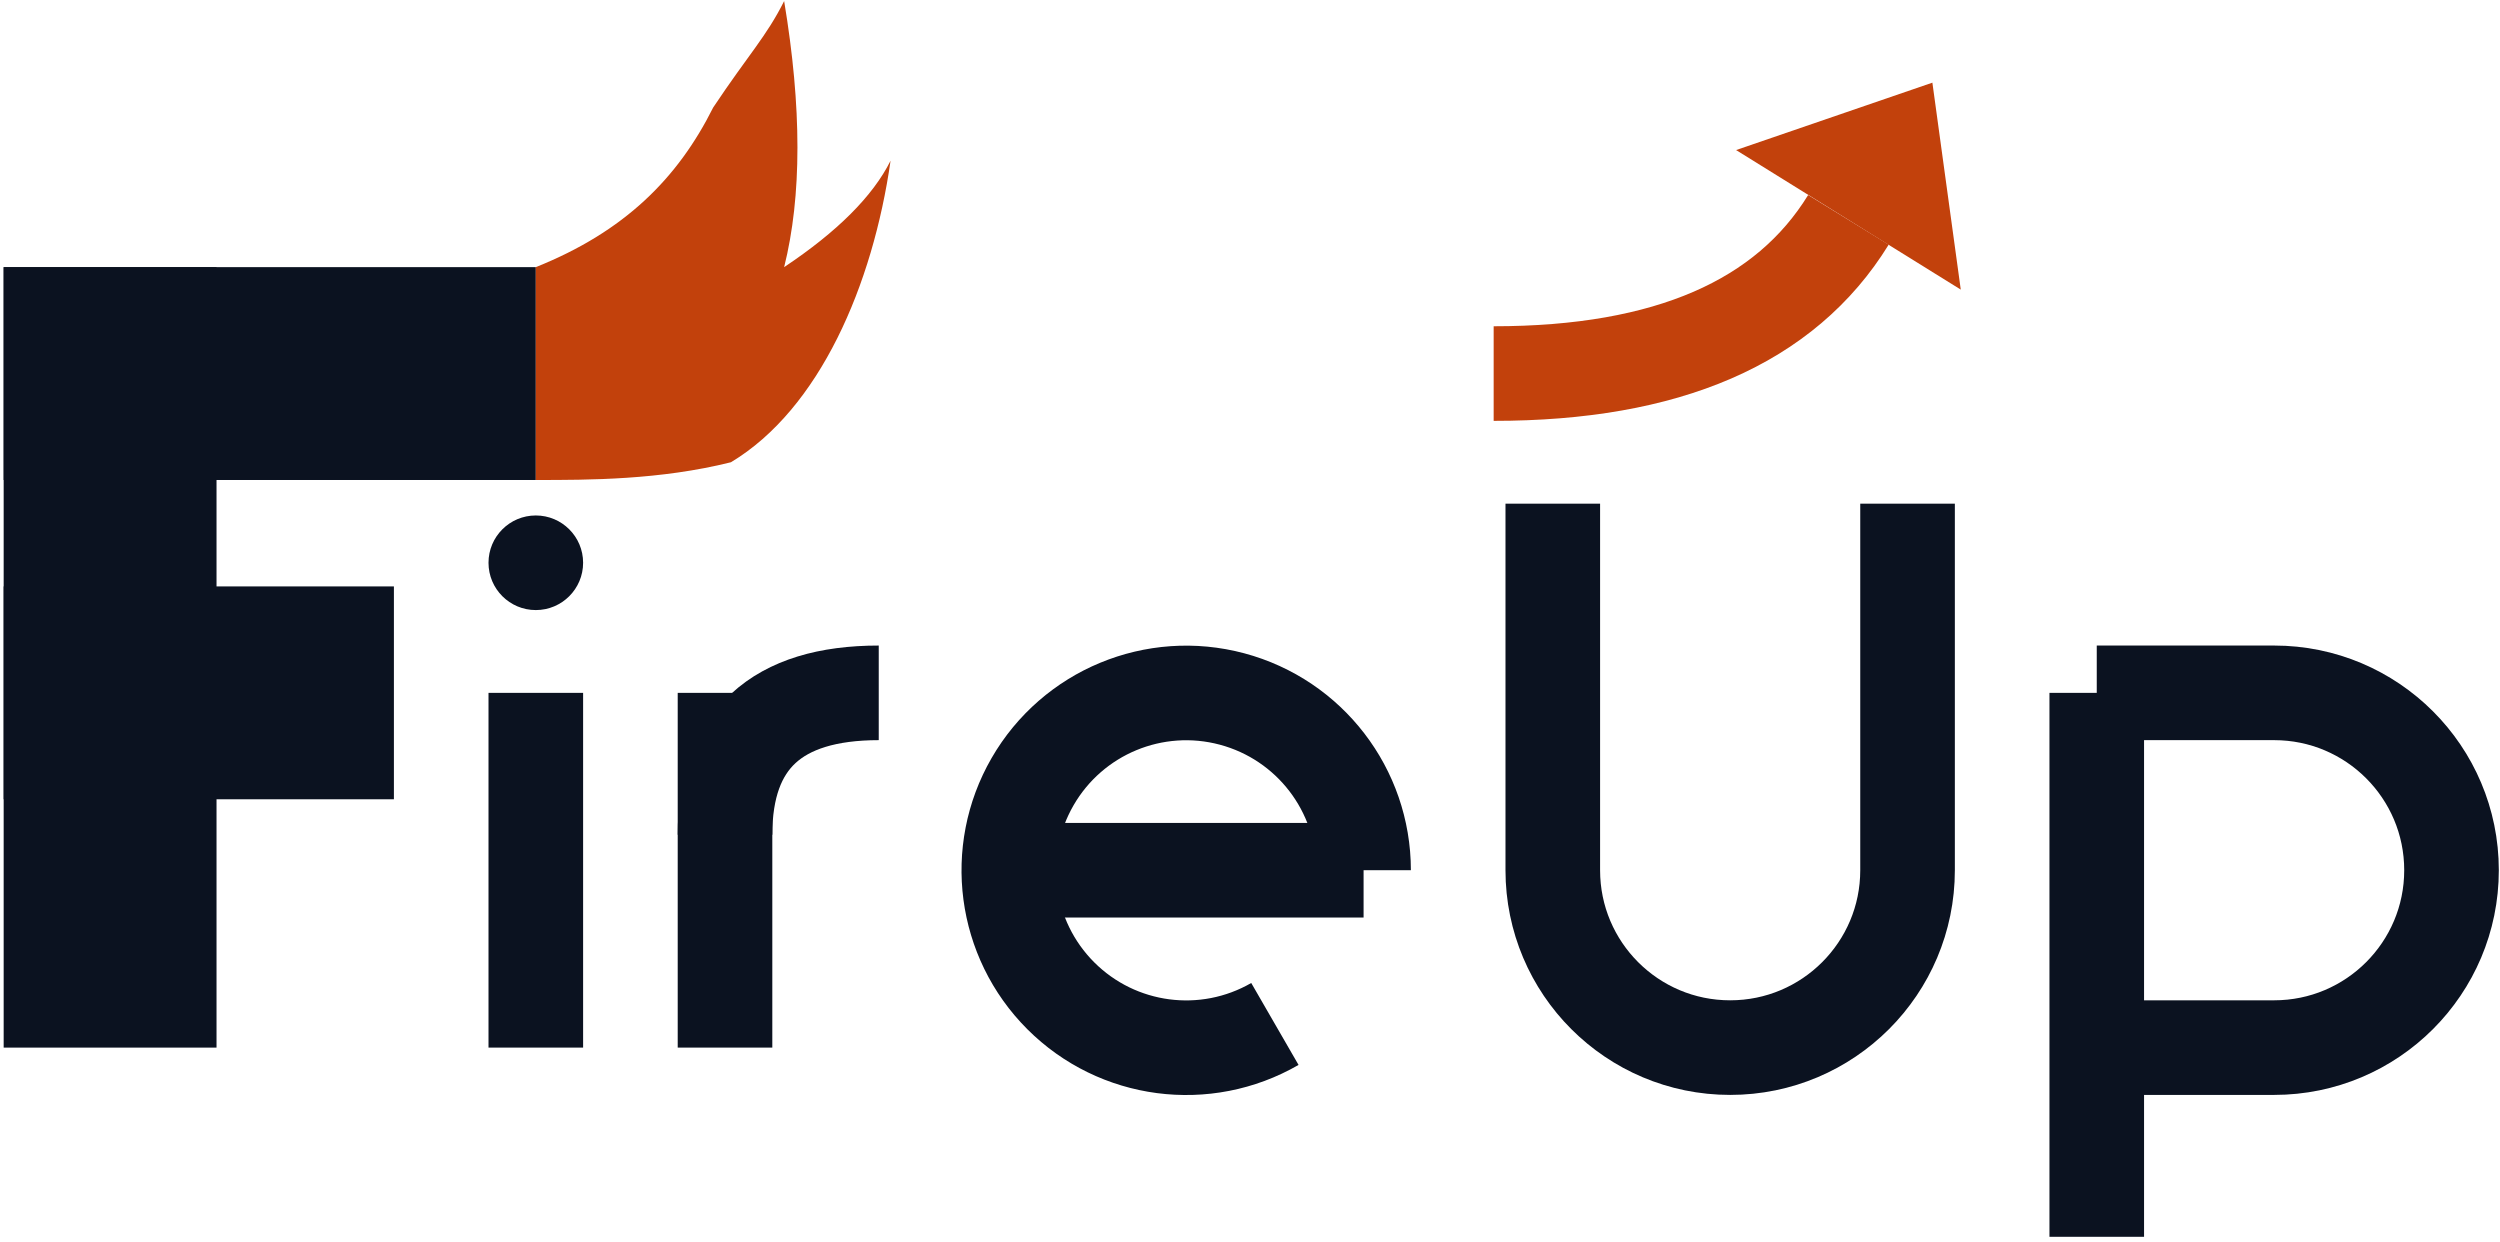
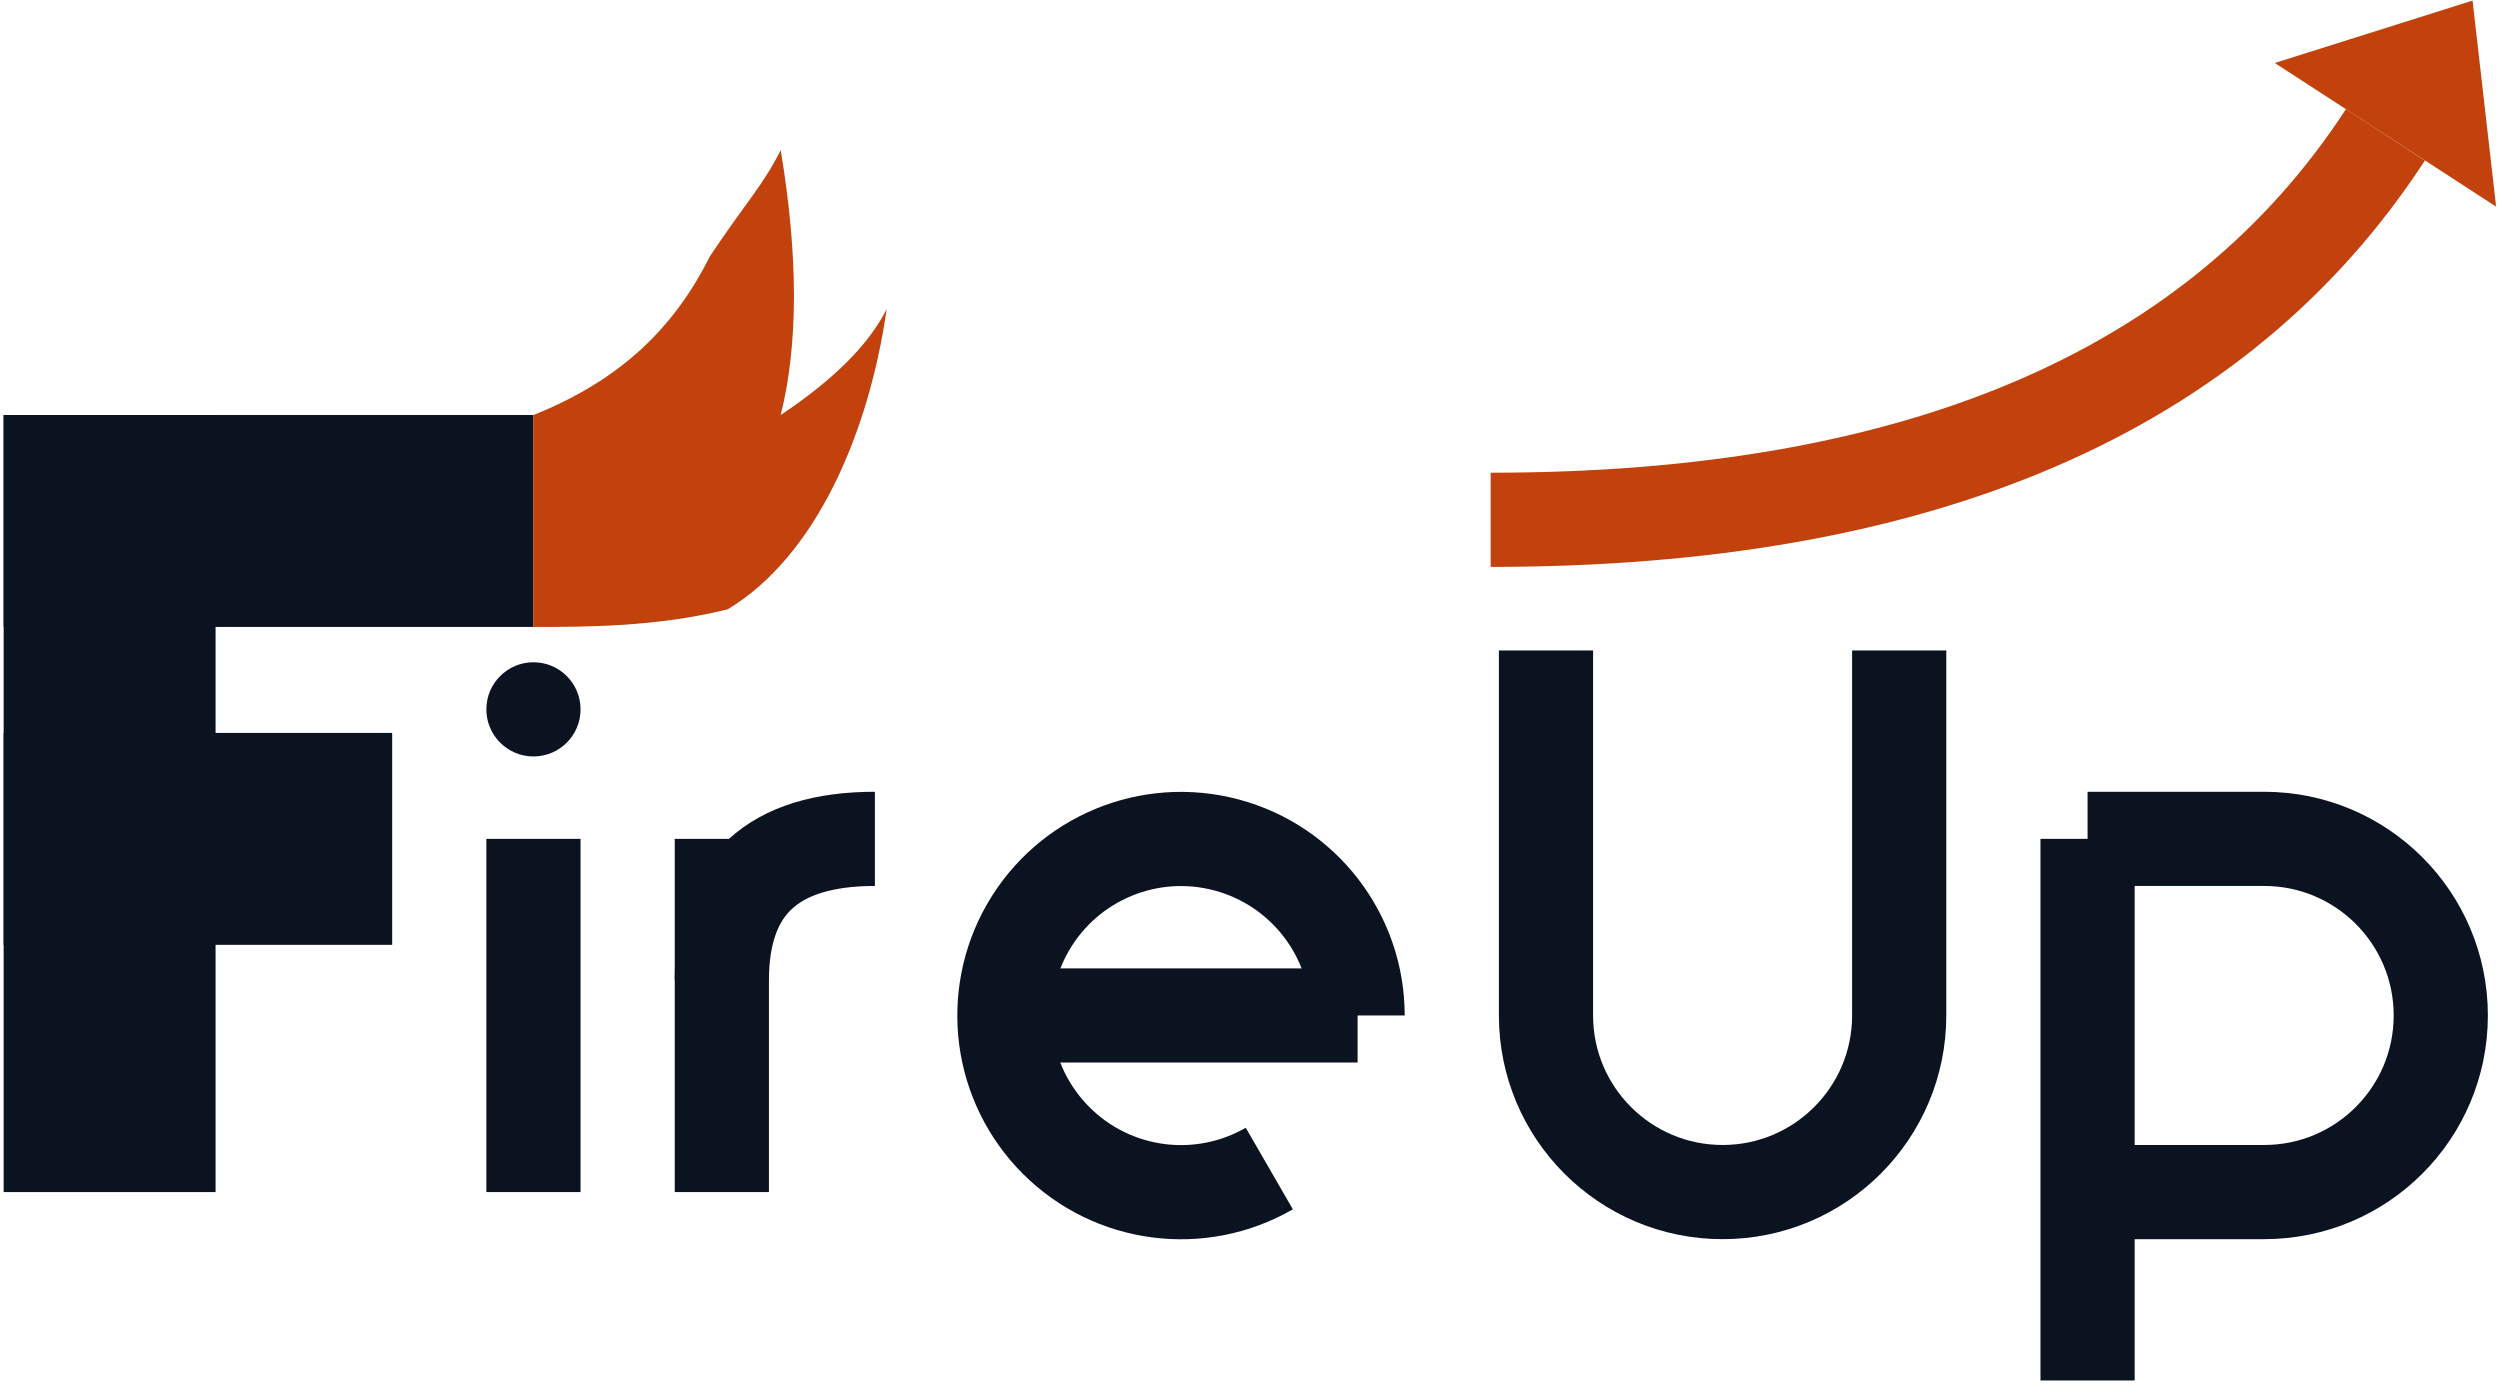
- <svg xmlns="http://www.w3.org/2000/svg" viewBox="-0.31 -38.59 211.41 105.00" role="img" aria-label="FireUp">
+ <svg xmlns="http://www.w3.org/2000/svg" viewBox="-0.31 -51.25 212.34 117.66" role="img" aria-label="FireUp">
  <g transform="translate(-9.00 -40.00) scale(1.5)">
    <rect x="6" y="16" width="12" height="44" fill="#0B1220" />
    <rect x="6" y="16" width="30" height="12" fill="#0B1220" />
    <rect x="6" y="34" width="22" height="12" fill="#0B1220" />
    <path d="M36 16 C41 14 44 11 46 7 C48 4 49 3 50 1 C51 7 51 12 50 16 C53 14 55 12 56 10 C55 17 52 24 47 27 C43 28 39 28 36 28 Z" fill="#C2410C" />
  </g>
  <g fill="none" stroke="#0B1220" stroke-width="8" stroke-linecap="butt" stroke-linejoin="round" transform="translate(11.00 0)">
    <path d="M34 20 V50" />
    <path d="M50 20 V50" />
    <path d="M50 32 Q50 20 63 20" />
    <path d="M104 35 A15 15 0 1 0 96.5 48" />
    <path d="M74 35 H104" />
    <path d="M120 4 V35 A15 15 0 0 0 150 35 V4" />
    <path d="M166 20 V66" />
    <path d="M166 20 H181 A15 15 0 0 1 181 50 H166" />
    <circle cx="34" cy="9" r="4" fill="#0B1220" stroke="none" />
-     <path d="M115 -7 Q137 -7 145 -20" stroke="#C2410C" stroke-width="8" stroke-linecap="butt" />
-     <path d="M154.5 -14.1 L152.1 -31.6 L135.5 -25.9 Z" fill="#C2410C" stroke="none" />
+     <path d="M115.3 -7.1 Q170 -7.1 191.3 -39.8" stroke="#C2410C" stroke-width="8" stroke-linecap="butt" />
+     <path d="M200.7 -33.7 L198.7 -51.2 L181.9 -45.9 Z" fill="#C2410C" stroke="none" />
  </g>
</svg>
